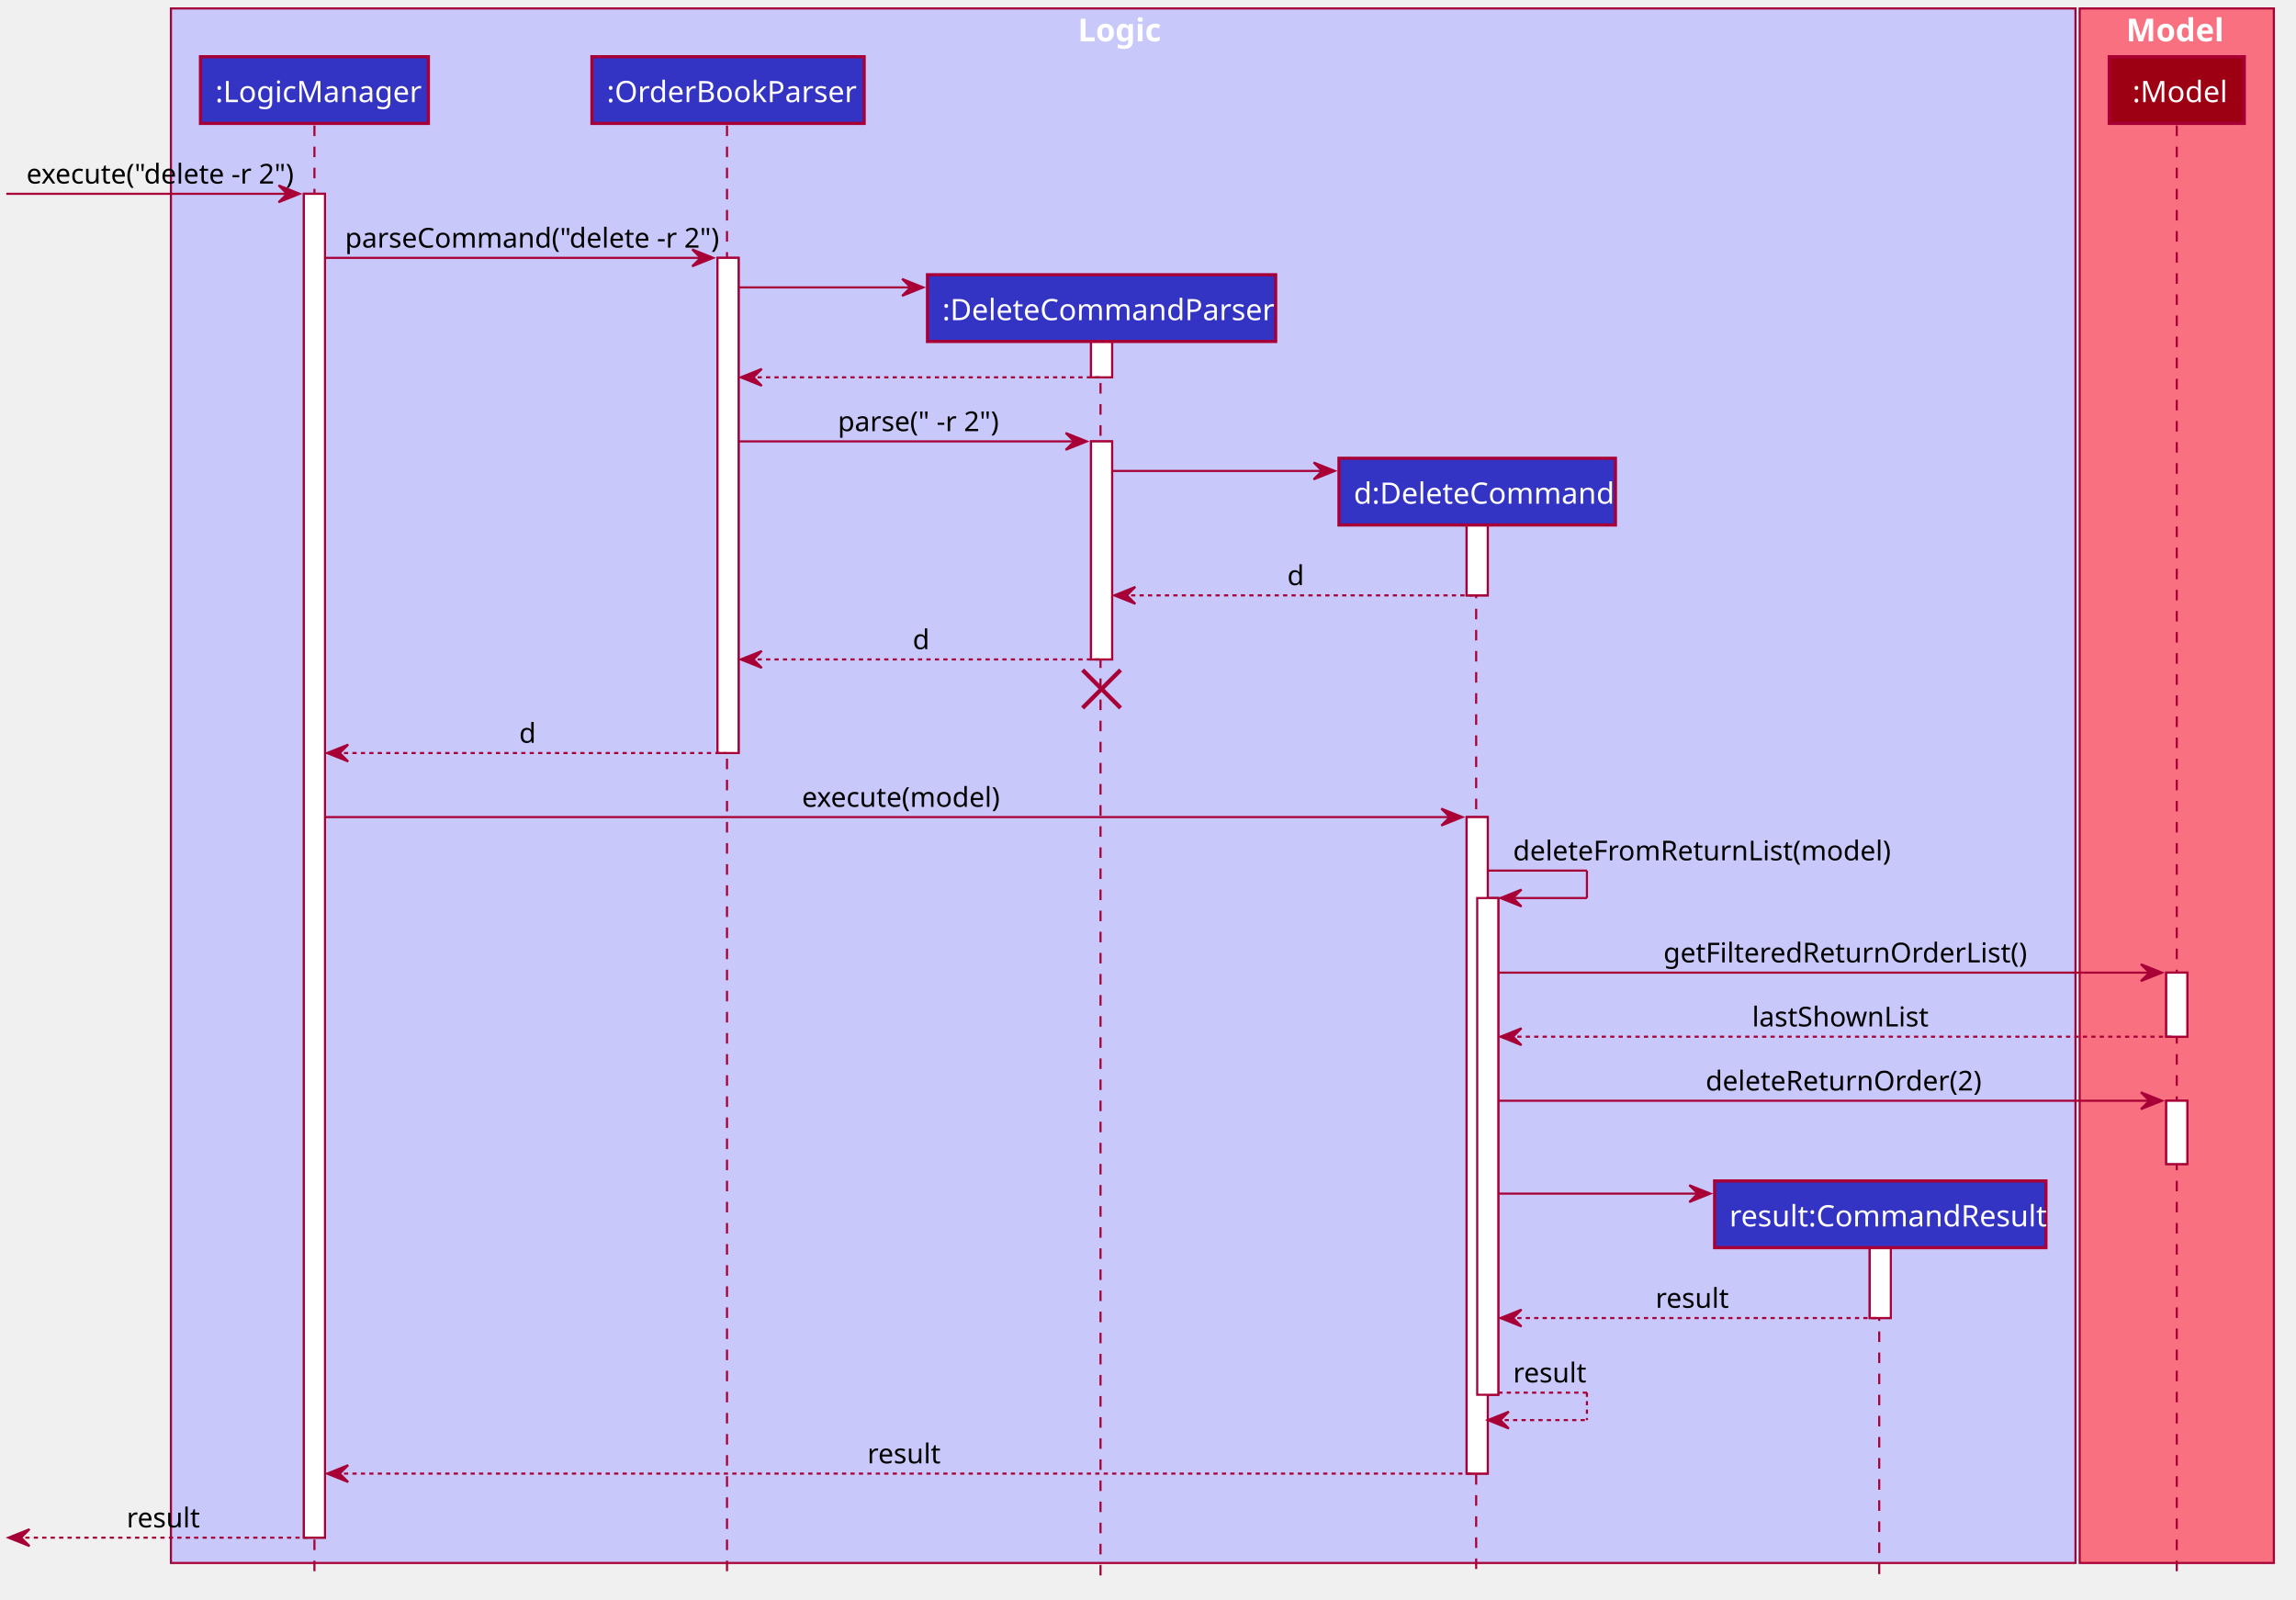
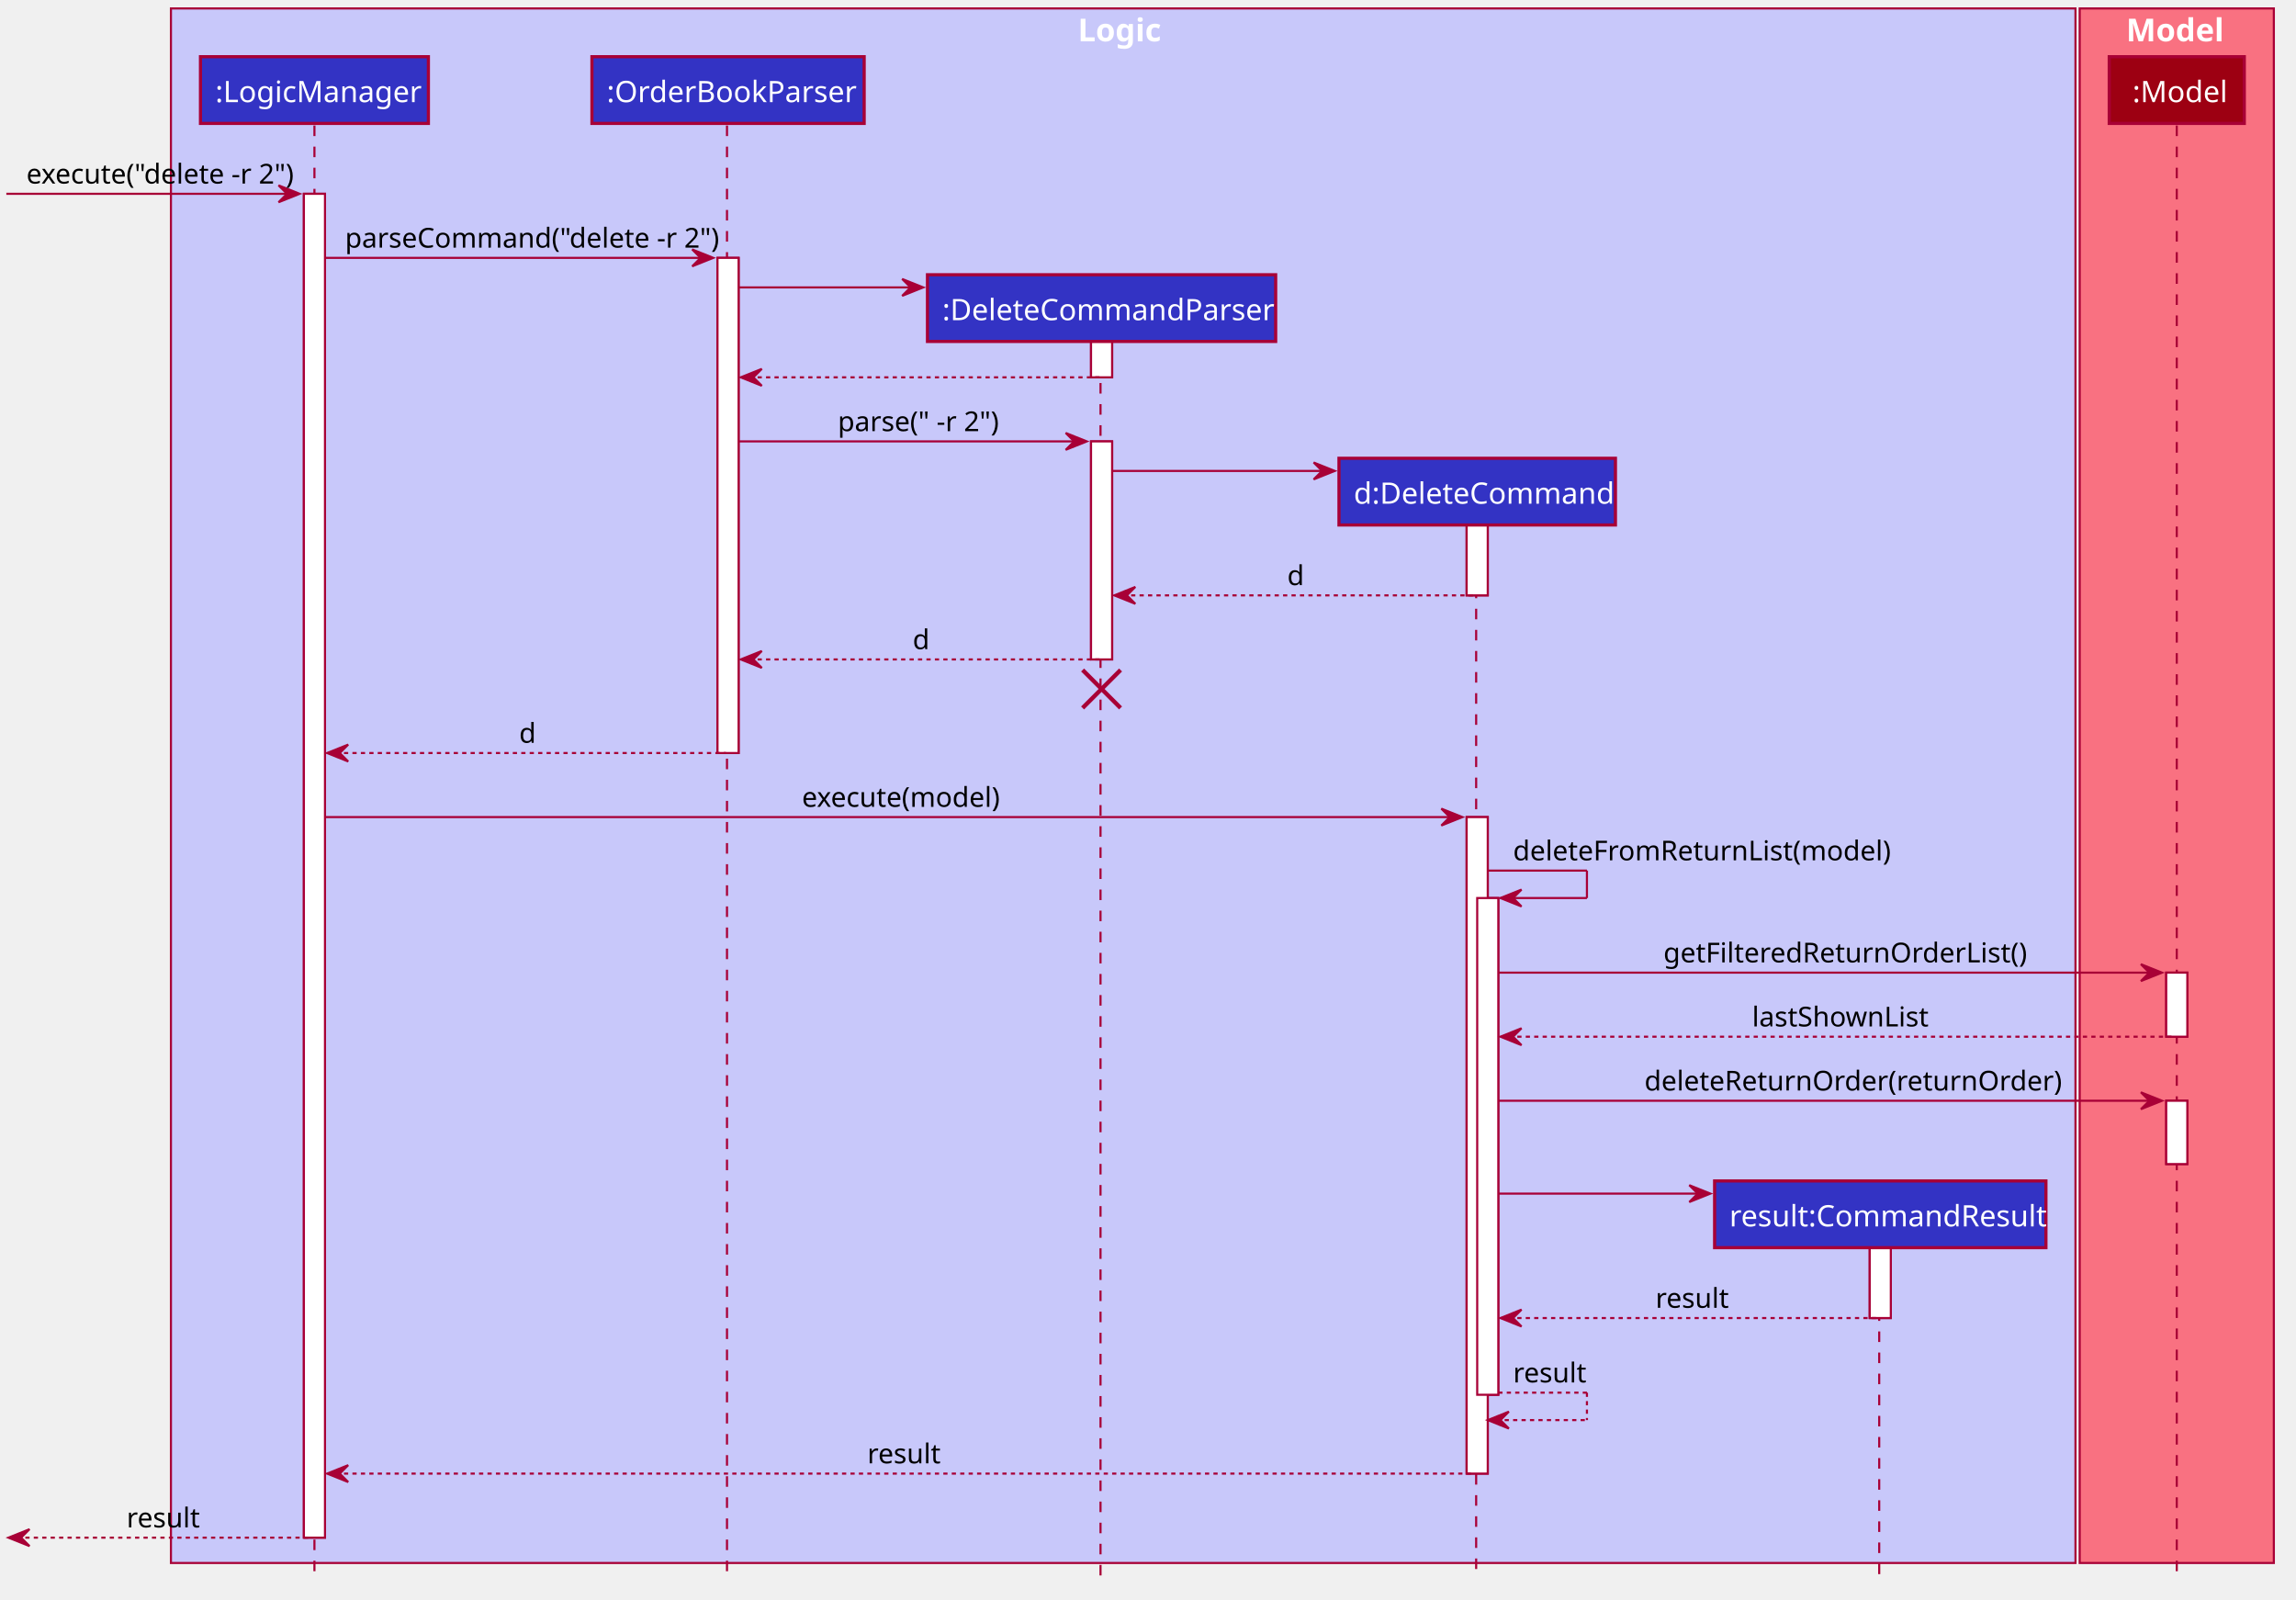
<svg xmlns="http://www.w3.org/2000/svg" contentScriptType="application/ecmascript" contentStyleType="text/css" height="758px" preserveAspectRatio="none" style="width:1088px;height:758px;" version="1.1" viewBox="0 0 1088 758" width="1088px" zoomAndPan="magnify">
  <defs />
  <g>
    <rect fill="#C8C8FA" height="736.578" style="stroke: #A80036; stroke-width: 1.0;" width="902.5" x="81" y="4" />
    <text fill="#FFFFFF" font-family="sans-serif" font-size="15" font-weight="bold" lengthAdjust="spacingAndGlyphs" textLength="39" x="510.75" y="19.571">Logic</text>
    <rect fill="#F97181" height="736.578" style="stroke: #A80036; stroke-width: 1.0;" width="92" x="985.5" y="4" />
    <text fill="#FFFFFF" font-family="sans-serif" font-size="15" font-weight="bold" lengthAdjust="spacingAndGlyphs" textLength="44" x="1007.5" y="19.571">Model</text>
    <rect fill="#FFFFFF" height="636.75" style="stroke: #A80036; stroke-width: 1.0;" width="10" x="144" y="91.828" />
    <rect fill="#FFFFFF" height="234.625" style="stroke: #A80036; stroke-width: 1.0;" width="10" x="340" y="122.18" />
    <rect fill="#FFFFFF" height="32.609" style="stroke: #A80036; stroke-width: 1.0;" width="10" x="517" y="146.18" />
    <rect fill="#FFFFFF" height="103.312" style="stroke: #A80036; stroke-width: 1.0;" width="10" x="517" y="209.141" />
    <rect fill="#FFFFFF" height="48.961" style="stroke: #A80036; stroke-width: 1.0;" width="10" x="695" y="233.141" />
    <rect fill="#FFFFFF" height="311.07" style="stroke: #A80036; stroke-width: 1.0;" width="10" x="695" y="387.156" />
    <rect fill="#FFFFFF" height="235.367" style="stroke: #A80036; stroke-width: 1.0;" width="10" x="700" y="425.508" />
    <rect fill="#FFFFFF" height="48.961" style="stroke: #A80036; stroke-width: 1.0;" width="10" x="886" y="575.562" />
    <rect fill="#FFFFFF" height="30.352" style="stroke: #A80036; stroke-width: 1.0;" width="10" x="1026.5" y="460.859" />
    <rect fill="#FFFFFF" height="30" style="stroke: #A80036; stroke-width: 1.0;" width="10" x="1026.5" y="521.562" />
    <line style="stroke: #A80036; stroke-width: 1.0; stroke-dasharray: 5.0,5.0;" x1="149" x2="149" y1="59.477" y2="746.578" />
    <line style="stroke: #A80036; stroke-width: 1.0; stroke-dasharray: 5.0,5.0;" x1="344.5" x2="344.5" y1="59.477" y2="746.578" />
    <line style="stroke: #A80036; stroke-width: 1.0; stroke-dasharray: 5.0,5.0;" x1="521.5" x2="521.5" y1="161.484" y2="746.578" />
    <line style="stroke: #A80036; stroke-width: 1.0; stroke-dasharray: 5.0,5.0;" x1="699.5" x2="699.5" y1="248.445" y2="746.578" />
    <line style="stroke: #A80036; stroke-width: 1.0; stroke-dasharray: 5.0,5.0;" x1="890.5" x2="890.5" y1="590.867" y2="746.578" />
    <line style="stroke: #A80036; stroke-width: 1.0; stroke-dasharray: 5.0,5.0;" x1="1031.5" x2="1031.5" y1="59.477" y2="746.578" />
    <rect fill="#3333C4" height="31.609" style="stroke: #A80036; stroke-width: 1.5;" width="108" x="95" y="26.867" />
    <text fill="#FFFFFF" font-family="sans-serif" font-size="14" lengthAdjust="spacingAndGlyphs" textLength="94" x="102" y="48.4">:LogicManager</text>
    <rect fill="#3333C4" height="31.609" style="stroke: #A80036; stroke-width: 1.5;" width="129" x="280.5" y="26.867" />
    <text fill="#FFFFFF" font-family="sans-serif" font-size="14" lengthAdjust="spacingAndGlyphs" textLength="115" x="287.5" y="48.4">:OrderBookParser</text>
    <rect fill="#9D0012" height="31.609" style="stroke: #A80036; stroke-width: 1.5;" width="64" x="999.5" y="26.867" />
    <text fill="#FFFFFF" font-family="sans-serif" font-size="14" lengthAdjust="spacingAndGlyphs" textLength="42" x="1010.5" y="48.4">:Model</text>
    <rect fill="#FFFFFF" height="636.75" style="stroke: #A80036; stroke-width: 1.0;" width="10" x="144" y="91.828" />
    <rect fill="#FFFFFF" height="234.625" style="stroke: #A80036; stroke-width: 1.0;" width="10" x="340" y="122.18" />
    <rect fill="#FFFFFF" height="32.609" style="stroke: #A80036; stroke-width: 1.0;" width="10" x="517" y="146.18" />
    <rect fill="#FFFFFF" height="103.312" style="stroke: #A80036; stroke-width: 1.0;" width="10" x="517" y="209.141" />
    <rect fill="#FFFFFF" height="48.961" style="stroke: #A80036; stroke-width: 1.0;" width="10" x="695" y="233.141" />
    <rect fill="#FFFFFF" height="311.07" style="stroke: #A80036; stroke-width: 1.0;" width="10" x="695" y="387.156" />
    <rect fill="#FFFFFF" height="235.367" style="stroke: #A80036; stroke-width: 1.0;" width="10" x="700" y="425.508" />
    <rect fill="#FFFFFF" height="48.961" style="stroke: #A80036; stroke-width: 1.0;" width="10" x="886" y="575.562" />
    <rect fill="#FFFFFF" height="30.352" style="stroke: #A80036; stroke-width: 1.0;" width="10" x="1026.5" y="460.859" />
    <rect fill="#FFFFFF" height="30" style="stroke: #A80036; stroke-width: 1.0;" width="10" x="1026.5" y="521.562" />
    <polygon fill="#A80036" points="132,87.828,142,91.828,132,95.828,136,91.828" style="stroke: #A80036; stroke-width: 1.0;" />
    <line style="stroke: #A80036; stroke-width: 1.0;" x1="3" x2="138" y1="91.828" y2="91.828" />
    <text fill="#000000" font-family="sans-serif" font-size="13" lengthAdjust="spacingAndGlyphs" textLength="122" x="12.5" y="86.972">execute("delete -r 2")</text>
    <polygon fill="#A80036" points="328,118.18,338,122.18,328,126.18,332,122.18" style="stroke: #A80036; stroke-width: 1.0;" />
    <line style="stroke: #A80036; stroke-width: 1.0;" x1="154" x2="334" y1="122.18" y2="122.18" />
    <text fill="#000000" font-family="sans-serif" font-size="13" lengthAdjust="spacingAndGlyphs" textLength="167" x="163.5" y="117.323">parseCommand("delete -r 2")</text>
    <polygon fill="#A80036" points="427.5,132.18,437.5,136.18,427.5,140.18,431.5,136.18" style="stroke: #A80036; stroke-width: 1.0;" />
    <line style="stroke: #A80036; stroke-width: 1.0;" x1="350" x2="433.5" y1="136.18" y2="136.18" />
    <rect fill="#3333C4" height="31.609" style="stroke: #A80036; stroke-width: 1.5;" width="165" x="439.5" y="130.18" />
    <text fill="#FFFFFF" font-family="sans-serif" font-size="14" lengthAdjust="spacingAndGlyphs" textLength="151" x="446.5" y="151.713">:DeleteCommandParser</text>
    <polygon fill="#A80036" points="361,174.789,351,178.789,361,182.789,357,178.789" style="stroke: #A80036; stroke-width: 1.0;" />
    <line style="stroke: #A80036; stroke-width: 1.0; stroke-dasharray: 2.0,2.0;" x1="355" x2="521" y1="178.789" y2="178.789" />
    <polygon fill="#A80036" points="505,205.141,515,209.141,505,213.141,509,209.141" style="stroke: #A80036; stroke-width: 1.0;" />
    <line style="stroke: #A80036; stroke-width: 1.0;" x1="350" x2="511" y1="209.141" y2="209.141" />
    <text fill="#000000" font-family="sans-serif" font-size="13" lengthAdjust="spacingAndGlyphs" textLength="73" x="397" y="204.284">parse(" -r 2")</text>
    <polygon fill="#A80036" points="622.5,219.141,632.5,223.141,622.5,227.141,626.5,223.141" style="stroke: #A80036; stroke-width: 1.0;" />
    <line style="stroke: #A80036; stroke-width: 1.0;" x1="527" x2="628.5" y1="223.141" y2="223.141" />
    <rect fill="#3333C4" height="31.609" style="stroke: #A80036; stroke-width: 1.5;" width="131" x="634.5" y="217.141" />
    <text fill="#FFFFFF" font-family="sans-serif" font-size="14" lengthAdjust="spacingAndGlyphs" textLength="117" x="641.5" y="238.674">d:DeleteCommand</text>
    <polygon fill="#A80036" points="538,278.102,528,282.102,538,286.102,534,282.102" style="stroke: #A80036; stroke-width: 1.0;" />
    <line style="stroke: #A80036; stroke-width: 1.0; stroke-dasharray: 2.0,2.0;" x1="532" x2="699" y1="282.102" y2="282.102" />
    <text fill="#000000" font-family="sans-serif" font-size="13" lengthAdjust="spacingAndGlyphs" textLength="7" x="610" y="277.245">d</text>
    <polygon fill="#A80036" points="361,308.453,351,312.453,361,316.453,357,312.453" style="stroke: #A80036; stroke-width: 1.0;" />
    <line style="stroke: #A80036; stroke-width: 1.0; stroke-dasharray: 2.0,2.0;" x1="355" x2="521" y1="312.453" y2="312.453" />
    <text fill="#000000" font-family="sans-serif" font-size="13" lengthAdjust="spacingAndGlyphs" textLength="7" x="432.5" y="307.597">d</text>
    <line style="stroke: #A80036; stroke-width: 2.0;" x1="513" x2="531" y1="317.453" y2="335.453" />
    <line style="stroke: #A80036; stroke-width: 2.0;" x1="513" x2="531" y1="335.453" y2="317.453" />
    <polygon fill="#A80036" points="165,352.805,155,356.805,165,360.805,161,356.805" style="stroke: #A80036; stroke-width: 1.0;" />
    <line style="stroke: #A80036; stroke-width: 1.0; stroke-dasharray: 2.0,2.0;" x1="159" x2="344" y1="356.805" y2="356.805" />
    <text fill="#000000" font-family="sans-serif" font-size="13" lengthAdjust="spacingAndGlyphs" textLength="7" x="246" y="351.948">d</text>
    <polygon fill="#A80036" points="683,383.156,693,387.156,683,391.156,687,387.156" style="stroke: #A80036; stroke-width: 1.0;" />
    <line style="stroke: #A80036; stroke-width: 1.0;" x1="154" x2="689" y1="387.156" y2="387.156" />
    <text fill="#000000" font-family="sans-serif" font-size="13" lengthAdjust="spacingAndGlyphs" textLength="89" x="380" y="382.3">execute(model)</text>
    <line style="stroke: #A80036; stroke-width: 1.0;" x1="705" x2="752" y1="412.508" y2="412.508" />
    <line style="stroke: #A80036; stroke-width: 1.0;" x1="752" x2="752" y1="412.508" y2="425.508" />
    <line style="stroke: #A80036; stroke-width: 1.0;" x1="711" x2="752" y1="425.508" y2="425.508" />
    <polygon fill="#A80036" points="721,421.508,711,425.508,721,429.508,717,425.508" style="stroke: #A80036; stroke-width: 1.0;" />
    <text fill="#000000" font-family="sans-serif" font-size="13" lengthAdjust="spacingAndGlyphs" textLength="167" x="717" y="407.651">deleteFromReturnList(model)</text>
    <polygon fill="#A80036" points="1014.5,456.859,1024.5,460.859,1014.5,464.859,1018.5,460.859" style="stroke: #A80036; stroke-width: 1.0;" />
    <line style="stroke: #A80036; stroke-width: 1.0;" x1="710" x2="1020.5" y1="460.859" y2="460.859" />
    <text fill="#000000" font-family="sans-serif" font-size="13" lengthAdjust="spacingAndGlyphs" textLength="160" x="788.25" y="456.003">getFilteredReturnOrderList()</text>
    <polygon fill="#A80036" points="721,487.211,711,491.211,721,495.211,717,491.211" style="stroke: #A80036; stroke-width: 1.0;" />
    <line style="stroke: #A80036; stroke-width: 1.0; stroke-dasharray: 2.0,2.0;" x1="715" x2="1030.5" y1="491.211" y2="491.211" />
    <text fill="#000000" font-family="sans-serif" font-size="13" lengthAdjust="spacingAndGlyphs" textLength="81" x="830.25" y="486.354">lastShownList</text>
    <polygon fill="#A80036" points="1014.5,517.562,1024.5,521.562,1014.5,525.562,1018.5,521.562" style="stroke: #A80036; stroke-width: 1.0;" />
    <line style="stroke: #A80036; stroke-width: 1.0;" x1="710" x2="1020.5" y1="521.562" y2="521.562" />
-     <text fill="#000000" font-family="sans-serif" font-size="13" lengthAdjust="spacingAndGlyphs" textLength="120" x="808.25" y="516.706">deleteReturnOrder(2)</text>
+     <text fill="#000000" font-family="sans-serif" font-size="13" lengthAdjust="spacingAndGlyphs" textLength="178" x="779.25" y="516.706">deleteReturnOrder(returnOrder)</text>
    <polygon fill="#A80036" points="800.5,561.562,810.5,565.562,800.5,569.562,804.5,565.562" style="stroke: #A80036; stroke-width: 1.0;" />
    <line style="stroke: #A80036; stroke-width: 1.0;" x1="710" x2="806.5" y1="565.562" y2="565.562" />
    <rect fill="#3333C4" height="31.609" style="stroke: #A80036; stroke-width: 1.5;" width="157" x="812.5" y="559.562" />
    <text fill="#FFFFFF" font-family="sans-serif" font-size="14" lengthAdjust="spacingAndGlyphs" textLength="143" x="819.5" y="581.096">result:CommandResult</text>
    <polygon fill="#A80036" points="721,620.523,711,624.523,721,628.523,717,624.523" style="stroke: #A80036; stroke-width: 1.0;" />
    <line style="stroke: #A80036; stroke-width: 1.0; stroke-dasharray: 2.0,2.0;" x1="715" x2="890" y1="624.523" y2="624.523" />
    <text fill="#000000" font-family="sans-serif" font-size="13" lengthAdjust="spacingAndGlyphs" textLength="32" x="784.5" y="619.667">result</text>
    <line style="stroke: #A80036; stroke-width: 1.0; stroke-dasharray: 2.0,2.0;" x1="710" x2="752" y1="659.875" y2="659.875" />
    <line style="stroke: #A80036; stroke-width: 1.0; stroke-dasharray: 2.0,2.0;" x1="752" x2="752" y1="659.875" y2="672.875" />
    <line style="stroke: #A80036; stroke-width: 1.0; stroke-dasharray: 2.0,2.0;" x1="705" x2="752" y1="672.875" y2="672.875" />
    <polygon fill="#A80036" points="715,668.875,705,672.875,715,676.875,711,672.875" style="stroke: #A80036; stroke-width: 1.0;" />
    <text fill="#000000" font-family="sans-serif" font-size="13" lengthAdjust="spacingAndGlyphs" textLength="32" x="717" y="655.019">result</text>
    <polygon fill="#A80036" points="165,694.227,155,698.227,165,702.227,161,698.227" style="stroke: #A80036; stroke-width: 1.0;" />
    <line style="stroke: #A80036; stroke-width: 1.0; stroke-dasharray: 2.0,2.0;" x1="159" x2="699" y1="698.227" y2="698.227" />
    <text fill="#000000" font-family="sans-serif" font-size="13" lengthAdjust="spacingAndGlyphs" textLength="32" x="411" y="693.37">result</text>
    <polygon fill="#A80036" points="14,724.578,4,728.578,14,732.578,10,728.578" style="stroke: #A80036; stroke-width: 1.0;" />
    <line style="stroke: #A80036; stroke-width: 1.0; stroke-dasharray: 2.0,2.0;" x1="8" x2="148" y1="728.578" y2="728.578" />
    <text fill="#000000" font-family="sans-serif" font-size="13" lengthAdjust="spacingAndGlyphs" textLength="32" x="60" y="723.722">result</text>
  </g>
</svg>
